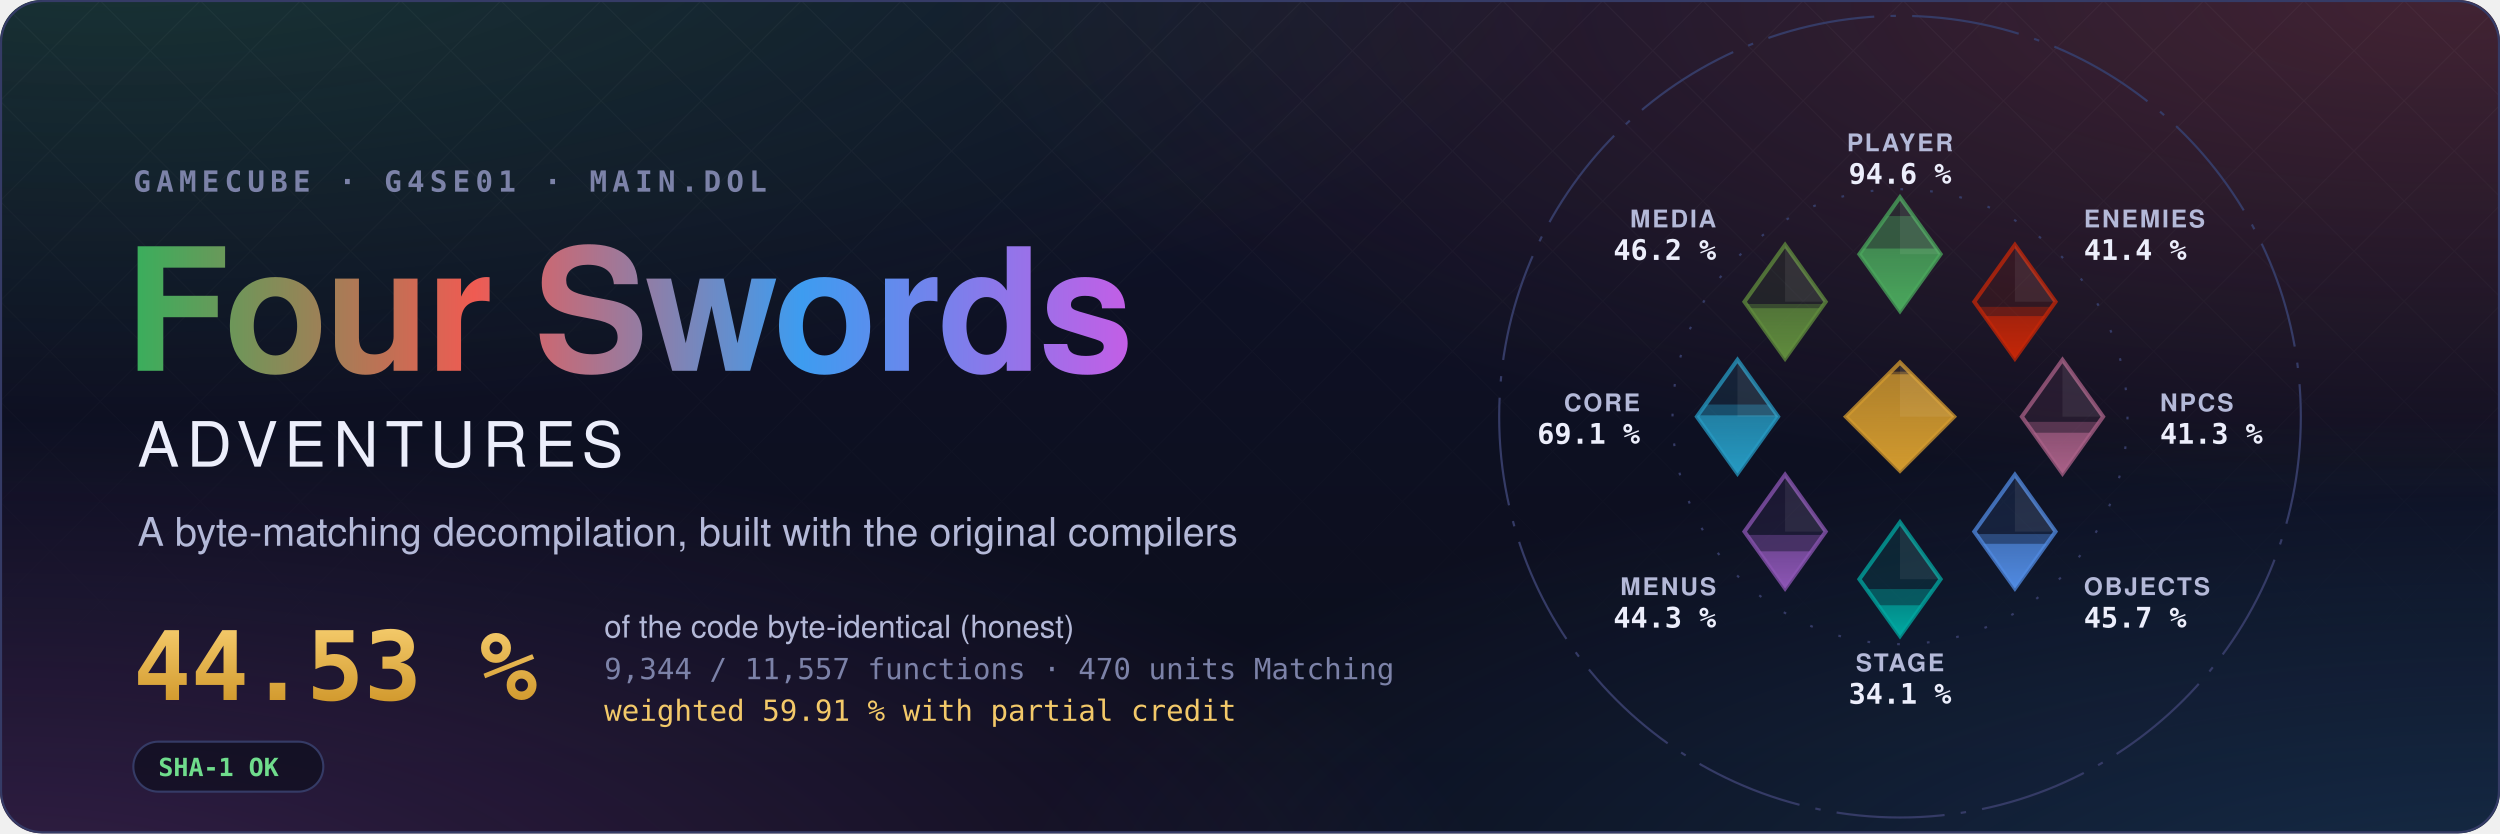
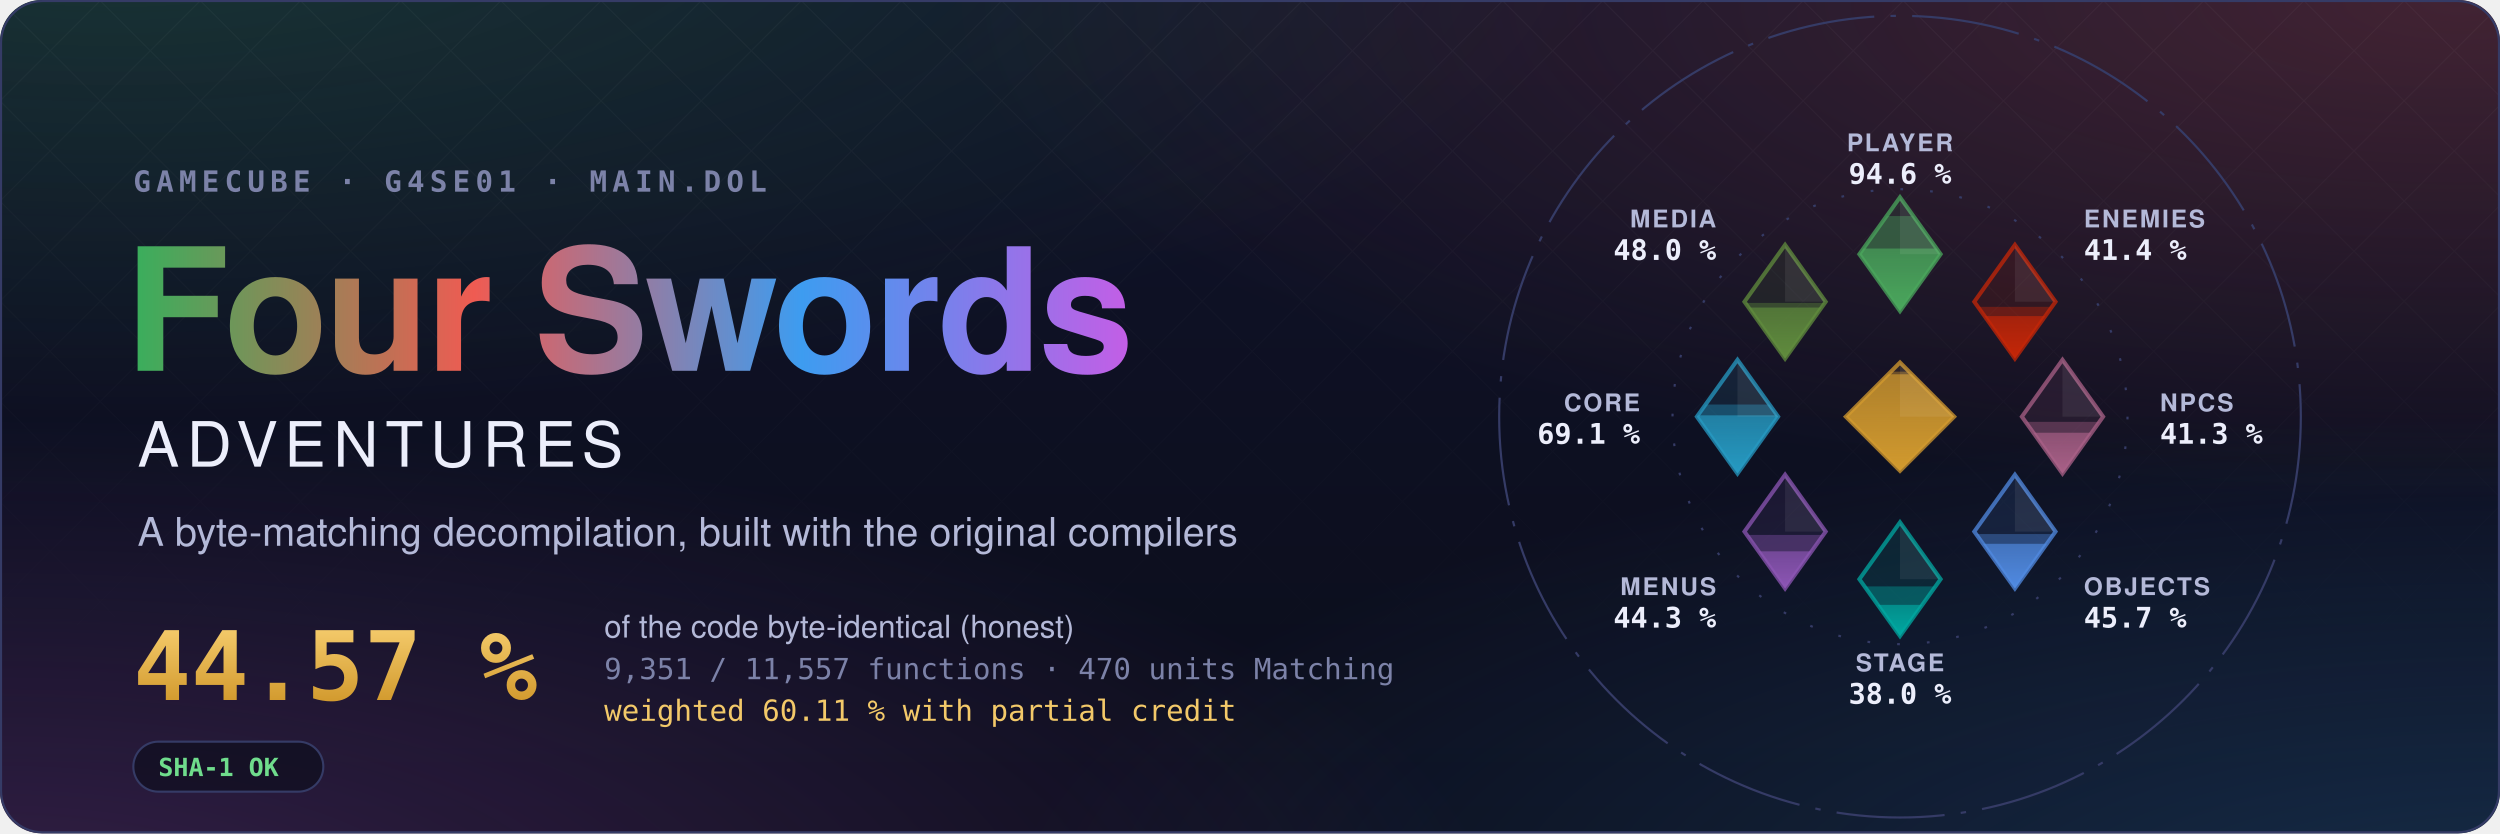
- <svg xmlns="http://www.w3.org/2000/svg" width="1200" height="400" viewBox="0 0 1200 400" role="img" aria-label="Four Swords Adventures decompilation: 44.53 % of the code matched, 9,344 of 11,557 functions">
+ <svg xmlns="http://www.w3.org/2000/svg" width="1200" height="400" viewBox="0 0 1200 400" role="img" aria-label="Four Swords Adventures decompilation: 44.57 % of the code matched, 9,351 of 11,557 functions">
  <style>text { font-family: -apple-system, BlinkMacSystemFont, 'Segoe UI', Helvetica, Arial, sans-serif; } .mono { font-family: ui-monospace, SFMono-Regular, 'SF Mono', Menlo, Consolas, monospace; } .spin { transform-box: fill-box; transform-origin: center; animation: spin 90s linear infinite; } @keyframes spin { to { transform: rotate(360deg); } } .rise { transform-box: fill-box; transform-origin: 50% 100%; animation: rise 1.6s cubic-bezier(.2,.8,.2,1) both; } @keyframes rise { from { transform: scaleY(0); } } @media (prefers-reduced-motion: reduce) { * { animation: none !important; } }</style>
  <defs>
    <radialGradient id="glow0" cx="0.05" cy="-0.1" r="0.6">
      <stop offset="0" stop-color="#3aae5c" stop-opacity="0.22" />
      <stop offset="1" stop-color="#3aae5c" stop-opacity="0" />
    </radialGradient>
    <radialGradient id="glow1" cx="0.98" cy="0.0" r="0.6">
      <stop offset="0" stop-color="#ef5b52" stop-opacity="0.22" />
      <stop offset="1" stop-color="#ef5b52" stop-opacity="0" />
    </radialGradient>
    <radialGradient id="glow2" cx="1.0" cy="1.1" r="0.6">
      <stop offset="0" stop-color="#3d9cf0" stop-opacity="0.22" />
      <stop offset="1" stop-color="#3d9cf0" stop-opacity="0" />
    </radialGradient>
    <radialGradient id="glow3" cx="0.0" cy="1.1" r="0.6">
      <stop offset="0" stop-color="#c35ee6" stop-opacity="0.22" />
      <stop offset="1" stop-color="#c35ee6" stop-opacity="0" />
    </radialGradient>
    <linearGradient id="sky" x1="0" y1="0" x2="0" y2="1">
      <stop offset="0" stop-color="#10132a" />
      <stop offset="1" stop-color="#0b0d1a" />
    </linearGradient>
    <linearGradient id="four" x1="0" y1="0" x2="1" y2="0">
      <stop offset="0" stop-color="#3aae5c" />
      <stop offset="0.34" stop-color="#ef5b52" />
      <stop offset="0.67" stop-color="#3d9cf0" />
      <stop offset="1" stop-color="#c35ee6" />
    </linearGradient>
    <linearGradient id="goldtext" x1="0" y1="0" x2="0" y2="1">
      <stop offset="0" stop-color="#f3c969" />
      <stop offset="1" stop-color="#d29a2e" />
    </linearGradient>
    <pattern id="lattice" width="34" height="34" patternUnits="userSpaceOnUse" patternTransform="rotate(45)">
      <path d="M0 0H34M0 0V34" stroke="#fff" stroke-opacity="0.035" />
    </pattern>
    <linearGradient id="fade" x1="0" y1="0" x2="0" y2="1">
      <stop offset="0" stop-color="#fff" />
      <stop offset="0.8" stop-color="#fff" stop-opacity="0" />
    </linearGradient>
    <mask id="fadeMask">
      <rect width="1200" height="400" fill="url(#fade)" />
    </mask>
    <clipPath id="card">
      <rect width="1200" height="400" rx="20" />
    </clipPath>
  </defs>
  <g clip-path="url(#card)">
    <rect width="1200" height="400" fill="url(#sky)" />
    <rect width="1200" height="400" fill="url(#glow0)" />
    <rect width="1200" height="400" fill="url(#glow1)" />
    <rect width="1200" height="400" fill="url(#glow2)" />
    <rect width="1200" height="400" fill="url(#glow3)" />
    <rect width="1200" height="400" fill="url(#lattice)" mask="url(#fadeMask)" />
  </g>
  <rect x="0.5" y="0.5" width="1199" height="399" rx="20" fill="none" stroke="#353b66" />
  <text x="64" y="92" class="mono" font-size="14" font-weight="600" letter-spacing="0.18em" fill="#7c82a8">GAMECUBE · G4SE01 · MAIN.DOL</text>
  <text x="60" y="178" font-size="82" font-weight="700" letter-spacing="-1.5" fill="url(#four)">Four Swords</text>
  <text x="66" y="224" font-size="30" font-weight="500" letter-spacing="0.12em" fill="#eceefb">ADVENTURES</text>
  <text x="66" y="262" font-size="19" fill="#b4b9d8">A byte-matching decompilation, built with the original compilers</text>
-   <text x="64" y="336" class="mono" font-size="46" font-weight="700" fill="url(#goldtext)">44.53 %</text>
+   <text x="64" y="336" class="mono" font-size="46" font-weight="700" fill="url(#goldtext)">44.57 %</text>
  <text x="290" y="306" font-size="15" fill="#b4b9d8">of the code byte-identical (honest)</text>
-   <text x="290" y="326" class="mono" font-size="14" fill="#7c82a8">9,344 / 11,557 functions · 470 units Matching</text>
-   <text x="290" y="346" class="mono" font-size="14" fill="#f3c969">weighted 59.91 % with partial credit</text>
+   <text x="290" y="326" class="mono" font-size="14" fill="#7c82a8">9,351 / 11,557 functions · 470 units Matching</text>
+   <text x="290" y="346" class="mono" font-size="14" fill="#f3c969">weighted 60.11 % with partial credit</text>
  <g transform="translate(64 356)">
    <rect width="91.2" height="24" rx="12" fill="#0b0d1a" fill-opacity="0.6" stroke="#353b66" />
    <text x="12" y="16.5" class="mono" font-size="12" font-weight="600" fill="#6fdc8c">SHA-1 OK</text>
  </g>
  <defs>
    <clipPath id="ec-player">
      <path d="M0 -81L15 -60L0 -39L-15 -60Z" />
    </clipPath>
    <linearGradient id="eg-player" x1="0" y1="1" x2="0" y2="0">
      <stop offset="0" stop-color="#4aa75c" />
      <stop offset="1" stop-color="#4aa75c" stop-opacity="0.65" />
    </linearGradient>
    <clipPath id="ec-enemies">
      <path d="M42.43 -63.43L57.43 -42.43L42.43 -21.43L27.43 -42.43Z" />
    </clipPath>
    <linearGradient id="eg-enemies" x1="0" y1="1" x2="0" y2="0">
      <stop offset="0" stop-color="#c52607" />
      <stop offset="1" stop-color="#c52607" stop-opacity="0.65" />
    </linearGradient>
    <clipPath id="ec-npcs">
      <path d="M60 -21L75 0L60 21L45 0Z" />
    </clipPath>
    <linearGradient id="eg-npcs" x1="0" y1="1" x2="0" y2="0">
      <stop offset="0" stop-color="#a96087" />
      <stop offset="1" stop-color="#a96087" stop-opacity="0.65" />
    </linearGradient>
    <clipPath id="ec-objects">
      <path d="M42.43 21.43L57.43 42.43L42.43 63.43L27.43 42.43Z" />
    </clipPath>
    <linearGradient id="eg-objects" x1="0" y1="1" x2="0" y2="0">
      <stop offset="0" stop-color="#508ae1" />
      <stop offset="1" stop-color="#508ae1" stop-opacity="0.65" />
    </linearGradient>
    <clipPath id="ec-stage">
      <path d="M0 39L15 60L0 81L-15 60Z" />
    </clipPath>
    <linearGradient id="eg-stage" x1="0" y1="1" x2="0" y2="0">
      <stop offset="0" stop-color="#00a8a1" />
      <stop offset="1" stop-color="#00a8a1" stop-opacity="0.65" />
    </linearGradient>
    <clipPath id="ec-menus">
      <path d="M-42.43 21.43L-27.43 42.43L-42.43 63.43L-57.43 42.43Z" />
    </clipPath>
    <linearGradient id="eg-menus" x1="0" y1="1" x2="0" y2="0">
      <stop offset="0" stop-color="#8c55b4" />
      <stop offset="1" stop-color="#8c55b4" stop-opacity="0.65" />
    </linearGradient>
    <clipPath id="ec-core">
      <path d="M-60 -21L-45 0L-60 21L-75 0Z" />
    </clipPath>
    <linearGradient id="eg-core" x1="0" y1="1" x2="0" y2="0">
      <stop offset="0" stop-color="#269ac2" />
      <stop offset="1" stop-color="#269ac2" stop-opacity="0.65" />
    </linearGradient>
    <clipPath id="ec-media">
      <path d="M-42.43 -63.43L-27.43 -42.43L-42.43 -21.43L-57.43 -42.43Z" />
    </clipPath>
    <linearGradient id="eg-media" x1="0" y1="1" x2="0" y2="0">
      <stop offset="0" stop-color="#608c3d" />
      <stop offset="1" stop-color="#608c3d" stop-opacity="0.65" />
    </linearGradient>
    <clipPath id="ec-libs">
      <path d="M0 -20L20 0L0 20L-20 0Z" />
    </clipPath>
    <linearGradient id="eg-libs" x1="0" y1="1" x2="0" y2="0">
      <stop offset="0" stop-color="#d29a2e" />
      <stop offset="1" stop-color="#d29a2e" stop-opacity="0.65" />
    </linearGradient>
  </defs>
  <g transform="translate(912 200) scale(1.3)">
    <circle class="spin" r="148" fill="none" stroke="#353b66" stroke-width="0.8" stroke-dasharray="40 6 2 6" />
    <circle r="84" fill="none" stroke="#353b66" stroke-width="0.8" stroke-dasharray="1 10" />
    <path d="M0 -81L15 -60L0 -39L-15 -60Z" fill="#4aa75c" fill-opacity="0.12" stroke="#4aa75c" stroke-opacity="0.75" stroke-width="1.5" />
    <g clip-path="url(#ec-player)">
      <rect class="rise" style="animation-delay:0.20s" x="-15.0" y="-74.08" width="30" height="35.08" fill="#4aa75c" fill-opacity="0.38" />
    </g>
    <g clip-path="url(#ec-player)">
      <rect class="rise" style="animation-delay:0.20s" x="-15.0" y="-62.09" width="30" height="23.09" fill="url(#eg-player)" />
    </g>
    <path d="M0.0 -81.0L15.0 -60.0L0.0 -60.0Z" fill="#fff" fill-opacity="0.07" />
    <text x="0.0" y="-98.0" text-anchor="middle" font-size="9" font-weight="600" letter-spacing="0.08em" fill="#b4b9d8">PLAYER</text>
    <text x="0.0" y="-86.0" text-anchor="middle" font-size="10.5" font-weight="700" fill="#eceefb" class="mono">94.6 %</text>
    <path d="M42.43 -63.43L57.43 -42.43L42.43 -21.43L27.43 -42.43Z" fill="#c52607" fill-opacity="0.12" stroke="#c52607" stroke-opacity="0.75" stroke-width="1.5" />
    <g clip-path="url(#ec-enemies)">
      <rect class="rise" style="animation-delay:0.30s" x="27.43" y="-40.53" width="30" height="19.10" fill="#c52607" fill-opacity="0.38" />
    </g>
    <g clip-path="url(#ec-enemies)">
      <rect class="rise" style="animation-delay:0.30s" x="27.43" y="-37.11" width="30" height="15.68" fill="url(#eg-enemies)" />
    </g>
    <path d="M42.43 -63.43L57.43 -42.43L42.43 -42.43Z" fill="#fff" fill-opacity="0.07" />
    <text x="67.88" y="-69.88" text-anchor="start" font-size="9" font-weight="600" letter-spacing="0.08em" fill="#b4b9d8">ENEMIES</text>
    <text x="67.88" y="-57.88" text-anchor="start" font-size="10.5" font-weight="700" fill="#eceefb" class="mono">41.4 %</text>
    <path d="M60 -21L75 0L60 21L45 0Z" fill="#a96087" fill-opacity="0.12" stroke="#a96087" stroke-opacity="0.75" stroke-width="1.5" />
    <g clip-path="url(#ec-npcs)">
      <rect class="rise" style="animation-delay:0.40s" x="45.0" y="1.91" width="30" height="19.09" fill="#a96087" fill-opacity="0.38" />
    </g>
    <g clip-path="url(#ec-npcs)">
      <rect class="rise" style="animation-delay:0.40s" x="45.0" y="5.93" width="30" height="15.07" fill="url(#eg-npcs)" />
    </g>
    <path d="M60.0 -21.0L75.0 0.0L60.0 0.0Z" fill="#fff" fill-opacity="0.07" />
    <text x="96.0" y="-2.0" text-anchor="start" font-size="9" font-weight="600" letter-spacing="0.08em" fill="#b4b9d8">NPCS</text>
    <text x="96.0" y="10.0" text-anchor="start" font-size="10.5" font-weight="700" fill="#eceefb" class="mono">41.3 %</text>
    <path d="M42.43 21.43L57.43 42.43L42.43 63.43L27.43 42.43Z" fill="#508ae1" fill-opacity="0.12" stroke="#508ae1" stroke-opacity="0.75" stroke-width="1.5" />
    <g clip-path="url(#ec-objects)">
      <rect class="rise" style="animation-delay:0.50s" x="27.43" y="43.35" width="30" height="20.08" fill="#508ae1" fill-opacity="0.38" />
    </g>
    <g clip-path="url(#ec-objects)">
      <rect class="rise" style="animation-delay:0.50s" x="27.43" y="46.94" width="30" height="16.49" fill="url(#eg-objects)" />
    </g>
    <path d="M42.43 21.43L57.43 42.43L42.43 42.43Z" fill="#fff" fill-opacity="0.07" />
    <text x="67.88" y="65.88" text-anchor="start" font-size="9" font-weight="600" letter-spacing="0.08em" fill="#b4b9d8">OBJECTS</text>
    <text x="67.88" y="77.88" text-anchor="start" font-size="10.5" font-weight="700" fill="#eceefb" class="mono">45.7 %</text>
    <path d="M0 39L15 60L0 81L-15 60Z" fill="#00a8a1" fill-opacity="0.12" stroke="#00a8a1" stroke-opacity="0.75" stroke-width="1.5" />
    <g clip-path="url(#ec-stage)">
-       <rect class="rise" style="animation-delay:0.60s" x="-15.0" y="63.65" width="30" height="17.35" fill="#00a8a1" fill-opacity="0.38" />
+       <rect class="rise" style="animation-delay:0.60s" x="-15.0" y="62.68" width="30" height="18.32" fill="#00a8a1" fill-opacity="0.38" />
    </g>
    <g clip-path="url(#ec-stage)">
-       <rect class="rise" style="animation-delay:0.60s" x="-15.0" y="69.63" width="30" height="11.37" fill="url(#eg-stage)" />
+       <rect class="rise" style="animation-delay:0.60s" x="-15.0" y="69.50" width="30" height="11.50" fill="url(#eg-stage)" />
    </g>
    <path d="M0.0 39.0L15.0 60.0L0.0 60.0Z" fill="#fff" fill-opacity="0.07" />
    <text x="0.0" y="94.0" text-anchor="middle" font-size="9" font-weight="600" letter-spacing="0.08em" fill="#b4b9d8">STAGE</text>
-     <text x="0.0" y="106.0" text-anchor="middle" font-size="10.5" font-weight="700" fill="#eceefb" class="mono">34.1 %</text>
+     <text x="0.0" y="106.0" text-anchor="middle" font-size="10.5" font-weight="700" fill="#eceefb" class="mono">38.0 %</text>
    <path d="M-42.43 21.43L-27.43 42.43L-42.43 63.43L-57.43 42.43Z" fill="#8c55b4" fill-opacity="0.12" stroke="#8c55b4" stroke-opacity="0.75" stroke-width="1.5" />
    <g clip-path="url(#ec-menus)">
      <rect class="rise" style="animation-delay:0.70s" x="-57.43" y="43.66" width="30" height="19.77" fill="#8c55b4" fill-opacity="0.38" />
    </g>
    <g clip-path="url(#ec-menus)">
      <rect class="rise" style="animation-delay:0.70s" x="-57.43" y="49.73" width="30" height="13.70" fill="url(#eg-menus)" />
    </g>
    <path d="M-42.43 21.43L-27.43 42.43L-42.43 42.43Z" fill="#fff" fill-opacity="0.07" />
    <text x="-67.88" y="65.88" text-anchor="end" font-size="9" font-weight="600" letter-spacing="0.08em" fill="#b4b9d8">MENUS</text>
    <text x="-67.88" y="77.88" text-anchor="end" font-size="10.5" font-weight="700" fill="#eceefb" class="mono">44.3 %</text>
    <path d="M-60 -21L-45 0L-60 21L-75 0Z" fill="#269ac2" fill-opacity="0.12" stroke="#269ac2" stroke-opacity="0.75" stroke-width="1.5" />
    <g clip-path="url(#ec-core)">
      <rect class="rise" style="animation-delay:0.80s" x="-75.0" y="-4.49" width="30" height="25.49" fill="#269ac2" fill-opacity="0.38" />
    </g>
    <g clip-path="url(#ec-core)">
      <rect class="rise" style="animation-delay:0.80s" x="-75.0" y="-0.49" width="30" height="21.49" fill="url(#eg-core)" />
    </g>
    <path d="M-60.0 -21.0L-45.0 0.0L-60.0 0.0Z" fill="#fff" fill-opacity="0.07" />
    <text x="-96.0" y="-2.0" text-anchor="end" font-size="9" font-weight="600" letter-spacing="0.08em" fill="#b4b9d8">CORE</text>
    <text x="-96.0" y="10.0" text-anchor="end" font-size="10.5" font-weight="700" fill="#eceefb" class="mono">69.1 %</text>
    <path d="M-42.43 -63.43L-27.43 -42.43L-42.43 -21.43L-57.43 -42.43Z" fill="#608c3d" fill-opacity="0.12" stroke="#608c3d" stroke-opacity="0.75" stroke-width="1.5" />
    <g clip-path="url(#ec-media)">
-       <rect class="rise" style="animation-delay:0.90s" x="-57.43" y="-41.61" width="30" height="20.18" fill="#608c3d" fill-opacity="0.38" />
+       <rect class="rise" style="animation-delay:0.90s" x="-57.43" y="-42.00" width="30" height="20.57" fill="#608c3d" fill-opacity="0.38" />
    </g>
    <g clip-path="url(#ec-media)">
-       <rect class="rise" style="animation-delay:0.90s" x="-57.43" y="-40.05" width="30" height="18.62" fill="url(#eg-media)" />
+       <rect class="rise" style="animation-delay:0.90s" x="-57.43" y="-40.29" width="30" height="18.86" fill="url(#eg-media)" />
    </g>
    <path d="M-42.43 -63.43L-27.43 -42.43L-42.43 -42.43Z" fill="#fff" fill-opacity="0.07" />
    <text x="-67.88" y="-69.88" text-anchor="end" font-size="9" font-weight="600" letter-spacing="0.08em" fill="#b4b9d8">MEDIA</text>
-     <text x="-67.88" y="-57.88" text-anchor="end" font-size="10.5" font-weight="700" fill="#eceefb" class="mono">46.2 %</text>
+     <text x="-67.88" y="-57.88" text-anchor="end" font-size="10.5" font-weight="700" fill="#eceefb" class="mono">48.0 %</text>
    <path d="M0 -20L20 0L0 20L-20 0Z" fill="#d29a2e" fill-opacity="0.12" stroke="#d29a2e" stroke-opacity="0.75" stroke-width="1.5" />
    <g clip-path="url(#ec-libs)">
      <rect class="rise" style="animation-delay:1.00s" x="-20" y="-16.62" width="40" height="36.62" fill="#d29a2e" fill-opacity="0.38" />
    </g>
    <g clip-path="url(#ec-libs)">
      <rect class="rise" style="animation-delay:1.00s" x="-20" y="-15.65" width="40" height="35.65" fill="url(#eg-libs)" />
    </g>
    <path d="M0 -20L20 0L0 0Z" fill="#fff" fill-opacity="0.07" />
  </g>
</svg>
